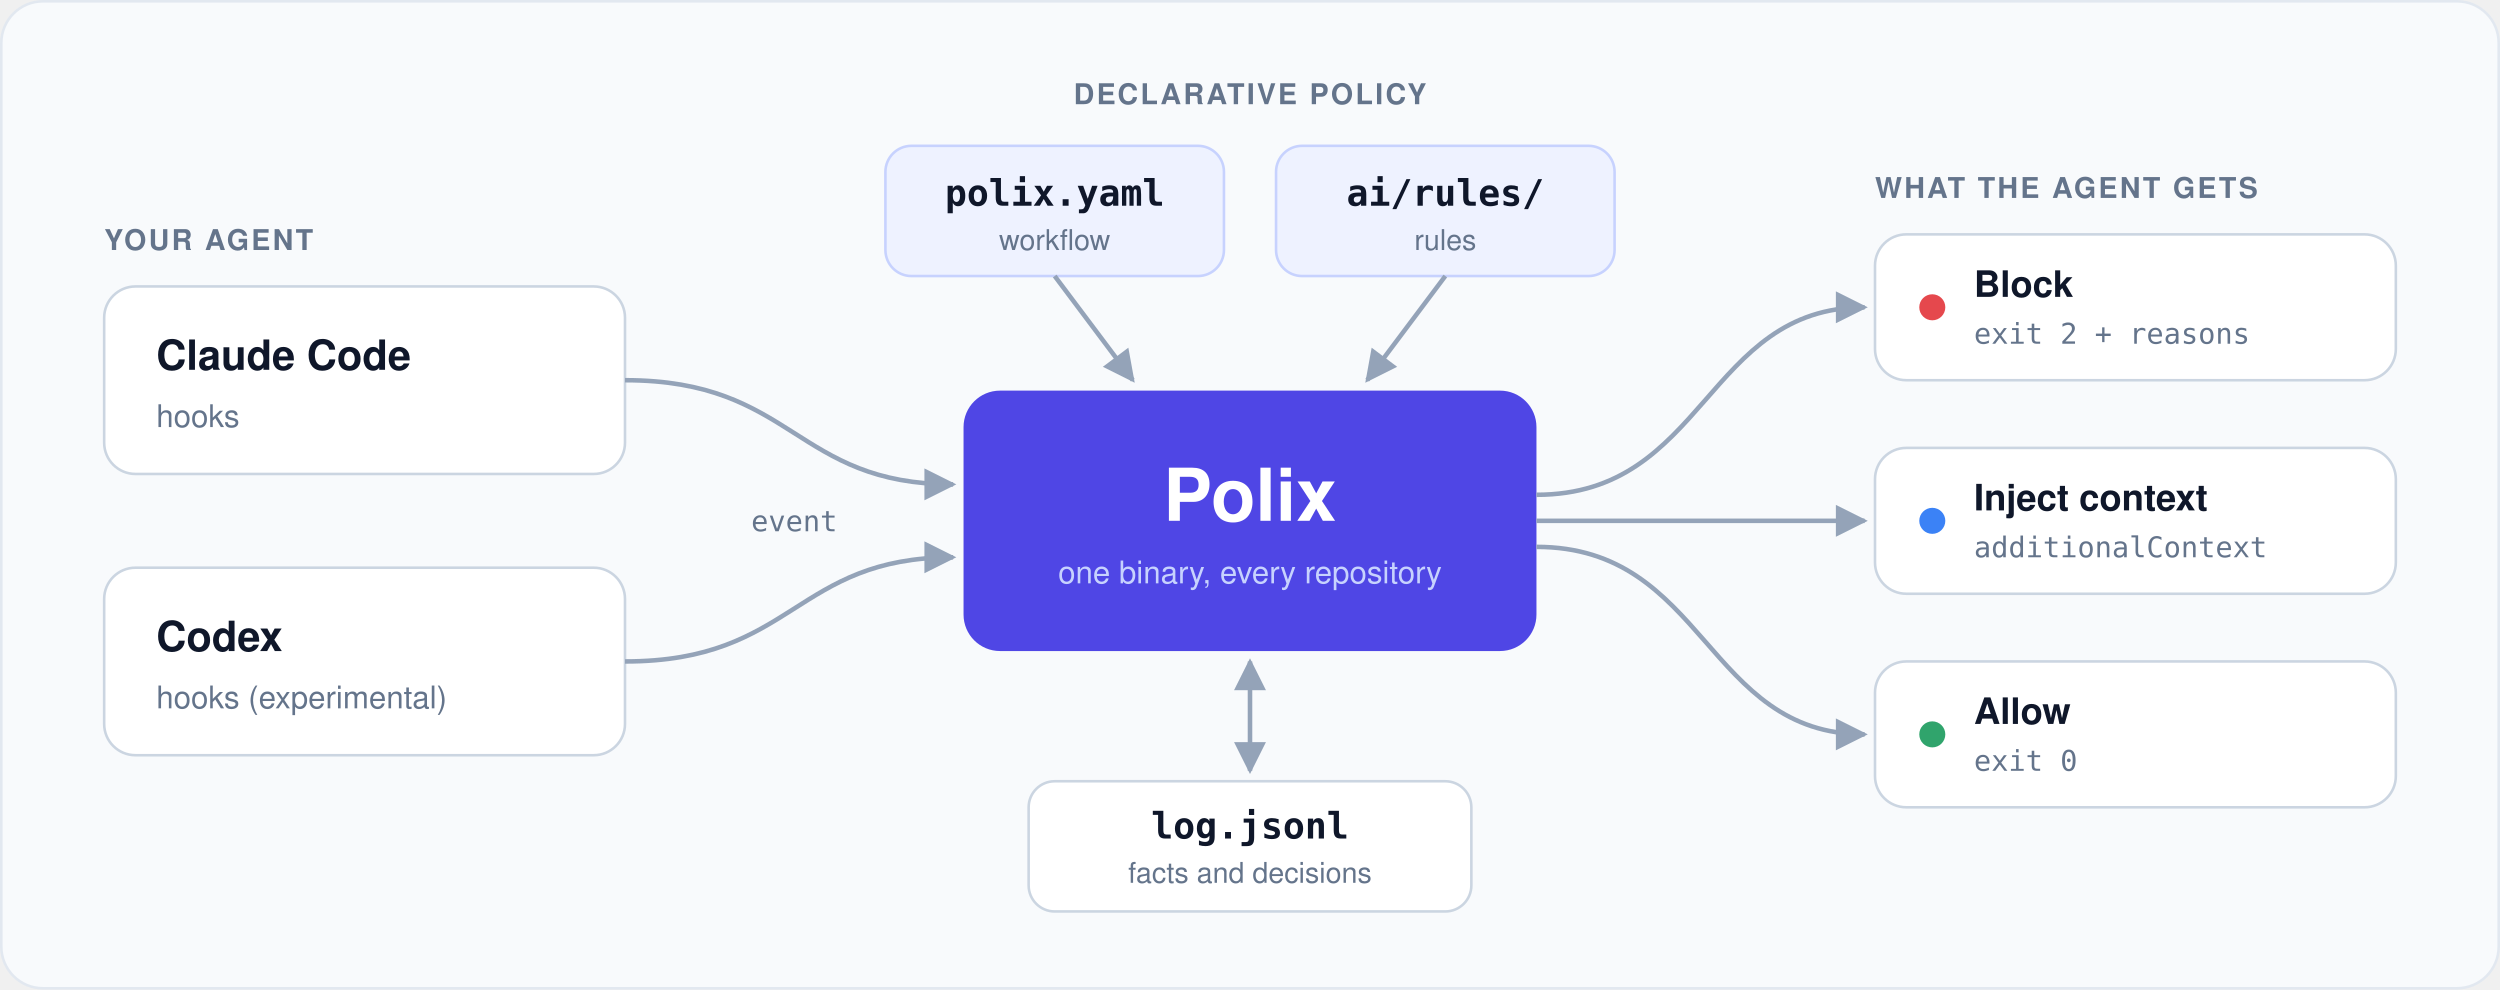
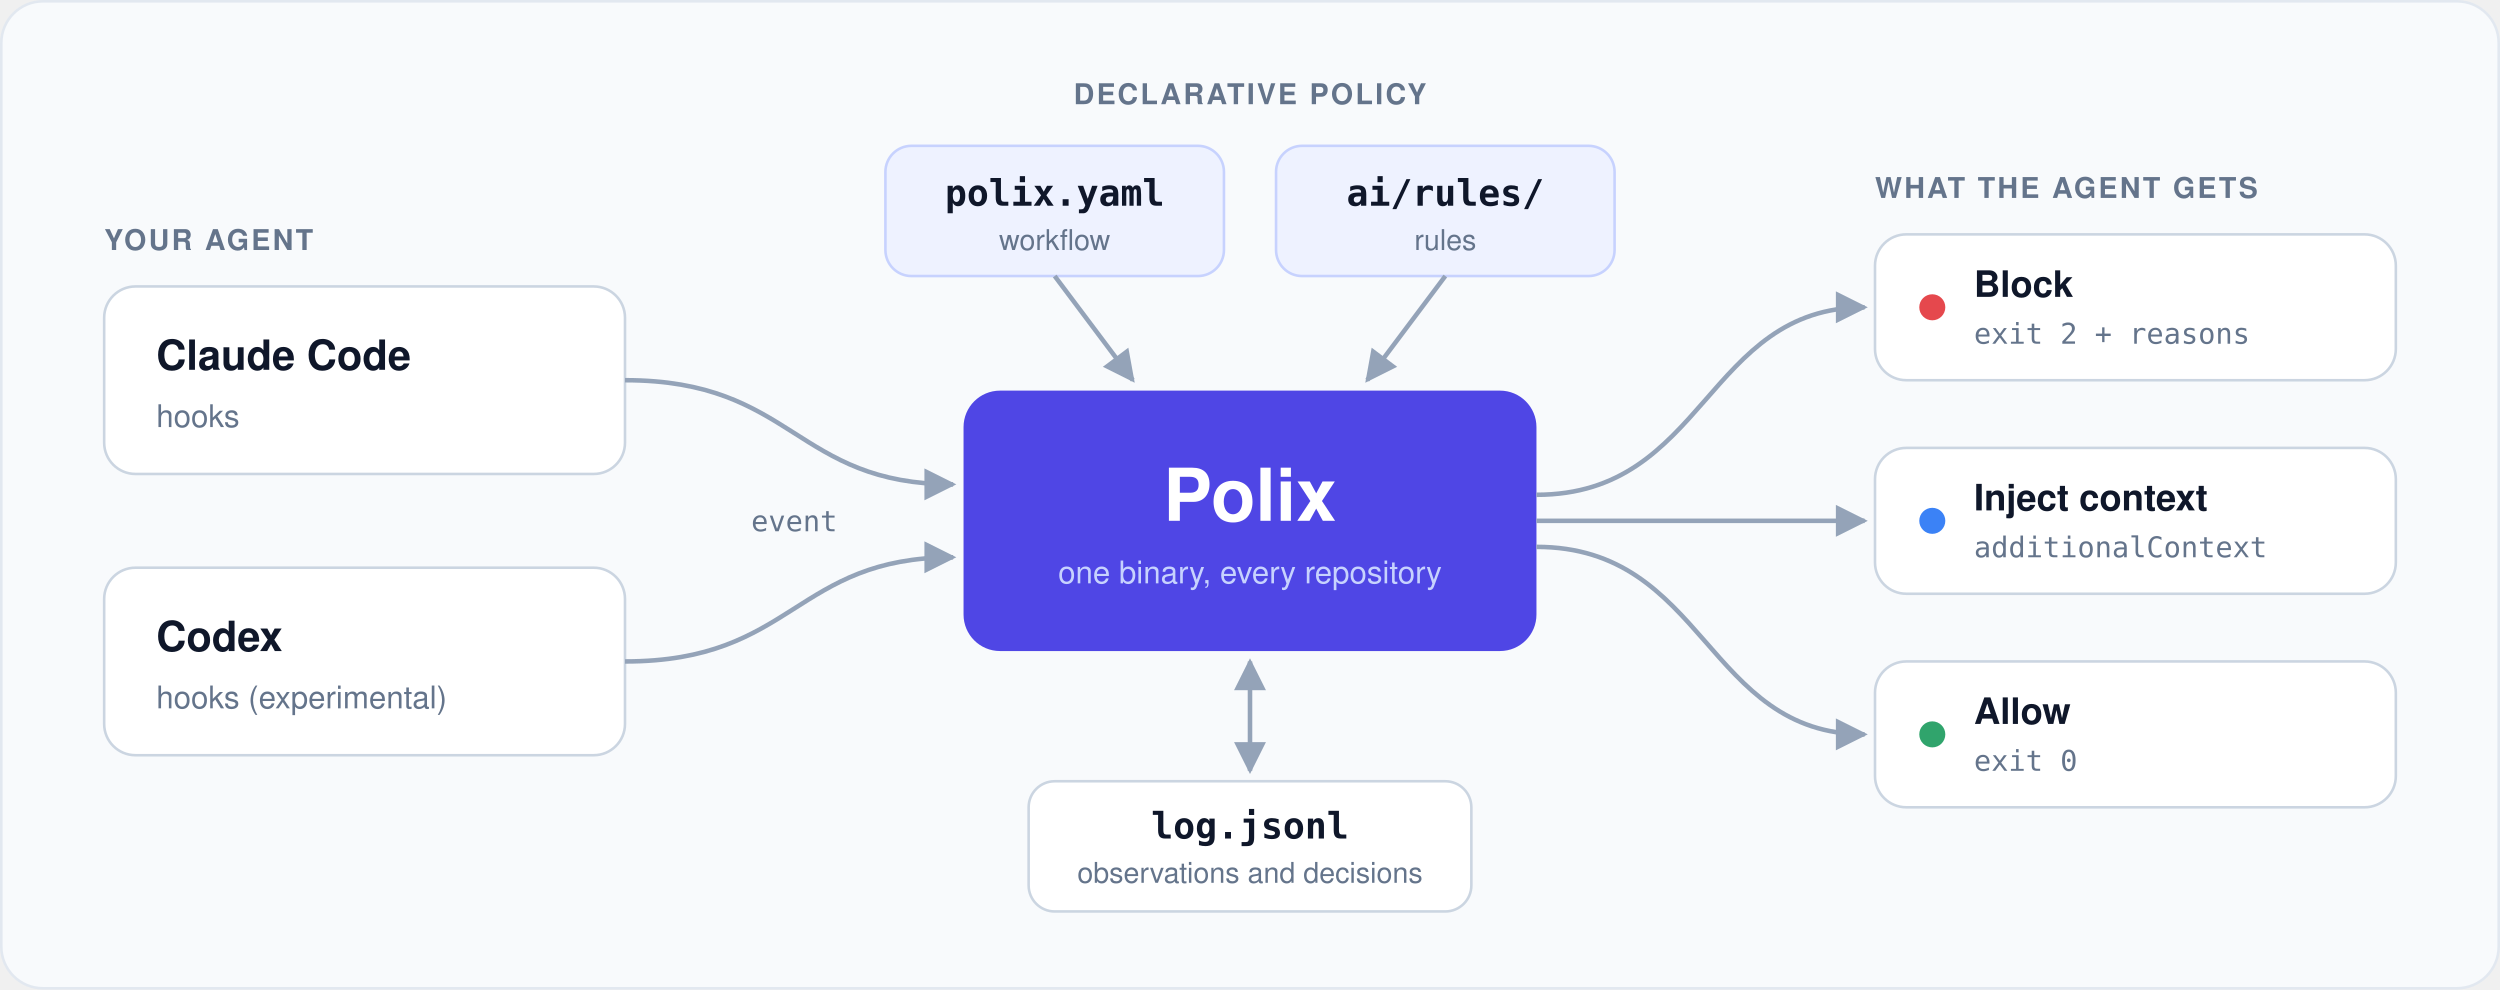
<svg xmlns="http://www.w3.org/2000/svg" viewBox="0 0 960 380" width="960" height="380" role="img" aria-labelledby="title desc">
  <style>
    text { font-family: -apple-system, BlinkMacSystemFont, "Segoe UI", Helvetica, Arial, sans-serif; }
    .mono { font-family: ui-monospace, SFMono-Regular, Menlo, Consolas, monospace; }
    .bg { fill: #f8fafc; stroke: #e2e8f0; }
    .card { fill: #ffffff; stroke: #cbd5e1; }
    .chip { fill: #eef2ff; stroke: #c7d2fe; }
    .core { fill: #4f46e5; }
    .t { fill: #0f172a; }
    .m { fill: #64748b; }
    .on-core { fill: #ffffff; }
    .on-core-m { fill: #c7d2fe; }
    .wire { stroke: #94a3b8; fill: none; stroke-width: 1.75; }
    .head { fill: #94a3b8; }
    .lbl { fill: #64748b; letter-spacing: .08em; }
    .red { fill: #e5484d; } .blue { fill: #3b82f6; } .green { fill: #30a46c; }
    @media (prefers-color-scheme: dark) {
      .bg { fill: #0d1117; stroke: #30363d; }
      .card { fill: #161b22; stroke: #30363d; }
      .chip { fill: #1e1b4b; stroke: #3730a3; }
      .t { fill: #e6edf3; }
      .m, .lbl { fill: #8b949e; }
      .wire { stroke: #6e7681; }
      .head { fill: #6e7681; }
    }
  </style>
  <defs>
    <marker id="arrow" viewBox="0 0 10 10" refX="9" refY="5" markerWidth="7" markerHeight="7" orient="auto-start-reverse">
      <path class="head" d="M0,0 L10,5 L0,10 z" />
    </marker>
  </defs>
  <rect class="bg" x="0.5" y="0.5" width="959" height="379" rx="16" />
  <text class="lbl" x="40" y="96" font-size="11" font-weight="600">YOUR AGENT</text>
  <rect class="card" x="40" y="110" width="200" height="72" rx="12" />
  <text class="t" x="60" y="142" font-size="16" font-weight="600">Claude Code</text>
  <text class="m" x="60" y="164" font-size="12">hooks</text>
  <rect class="card" x="40" y="218" width="200" height="72" rx="12" />
  <text class="t" x="60" y="250" font-size="16" font-weight="600">Codex</text>
  <text class="m" x="60" y="272" font-size="12">hooks (experimental)</text>
  <path class="wire" d="M240,146 C305,146 305,186 366,186" marker-end="url(#arrow)" />
  <path class="wire" d="M240,254 C305,254 305,214 366,214" marker-end="url(#arrow)" />
  <text class="m mono" x="305" y="204" font-size="11" text-anchor="middle">event</text>
  <text class="lbl" x="480" y="40" font-size="11" font-weight="600" text-anchor="middle">DECLARATIVE POLICY</text>
  <rect class="chip" x="340" y="56" width="130" height="50" rx="10" />
  <text class="t mono" x="405" y="79" font-size="14" font-weight="600" text-anchor="middle">polix.yaml</text>
  <text class="m" x="405" y="96" font-size="11" text-anchor="middle">workflow</text>
  <rect class="chip" x="490" y="56" width="130" height="50" rx="10" />
  <text class="t mono" x="555" y="79" font-size="14" font-weight="600" text-anchor="middle">ai/rules/</text>
  <text class="m" x="555" y="96" font-size="11" text-anchor="middle">rules</text>
  <path class="wire" d="M405,106 L435,146" marker-end="url(#arrow)" />
  <path class="wire" d="M555,106 L525,146" marker-end="url(#arrow)" />
  <rect class="core" x="370" y="150" width="220" height="100" rx="14" />
  <text class="on-core" x="480" y="200" font-size="28" font-weight="700" text-anchor="middle">Polix</text>
  <text class="on-core-m" x="480" y="224" font-size="12" text-anchor="middle">one binary, every repository</text>
  <path class="wire" d="M480,254 L480,296" marker-start="url(#arrow)" marker-end="url(#arrow)" />
  <rect class="card" x="395" y="300" width="170" height="50" rx="10" />
  <text class="t mono" x="480" y="322" font-size="14" font-weight="600" text-anchor="middle">log.jsonl</text>
-   <text class="m" x="480" y="339" font-size="11" text-anchor="middle">facts and decisions</text>
+   <text class="m" x="480" y="339" font-size="11" text-anchor="middle">observations and decisions</text>
  <text class="lbl" x="720" y="76" font-size="11" font-weight="600">WHAT THE AGENT GETS</text>
  <path class="wire" d="M590,190 C655,190 655,118 716,118" marker-end="url(#arrow)" />
  <path class="wire" d="M590,200 L716,200" marker-end="url(#arrow)" />
  <path class="wire" d="M590,210 C655,210 655,282 716,282" marker-end="url(#arrow)" />
  <rect class="card" x="720" y="90" width="200" height="56" rx="12" />
  <circle class="red" cx="742" cy="118" r="5" />
  <text class="t" x="758" y="114" font-size="14" font-weight="600">Block</text>
  <text class="m mono" x="758" y="132" font-size="11">exit 2 + reasons</text>
  <rect class="card" x="720" y="172" width="200" height="56" rx="12" />
  <circle class="blue" cx="742" cy="200" r="5" />
  <text class="t" x="758" y="196" font-size="14" font-weight="600">Inject context</text>
  <text class="m mono" x="758" y="214" font-size="11">additionalContext</text>
  <rect class="card" x="720" y="254" width="200" height="56" rx="12" />
  <circle class="green" cx="742" cy="282" r="5" />
  <text class="t" x="758" y="278" font-size="14" font-weight="600">Allow</text>
  <text class="m mono" x="758" y="296" font-size="11">exit 0</text>
</svg>
